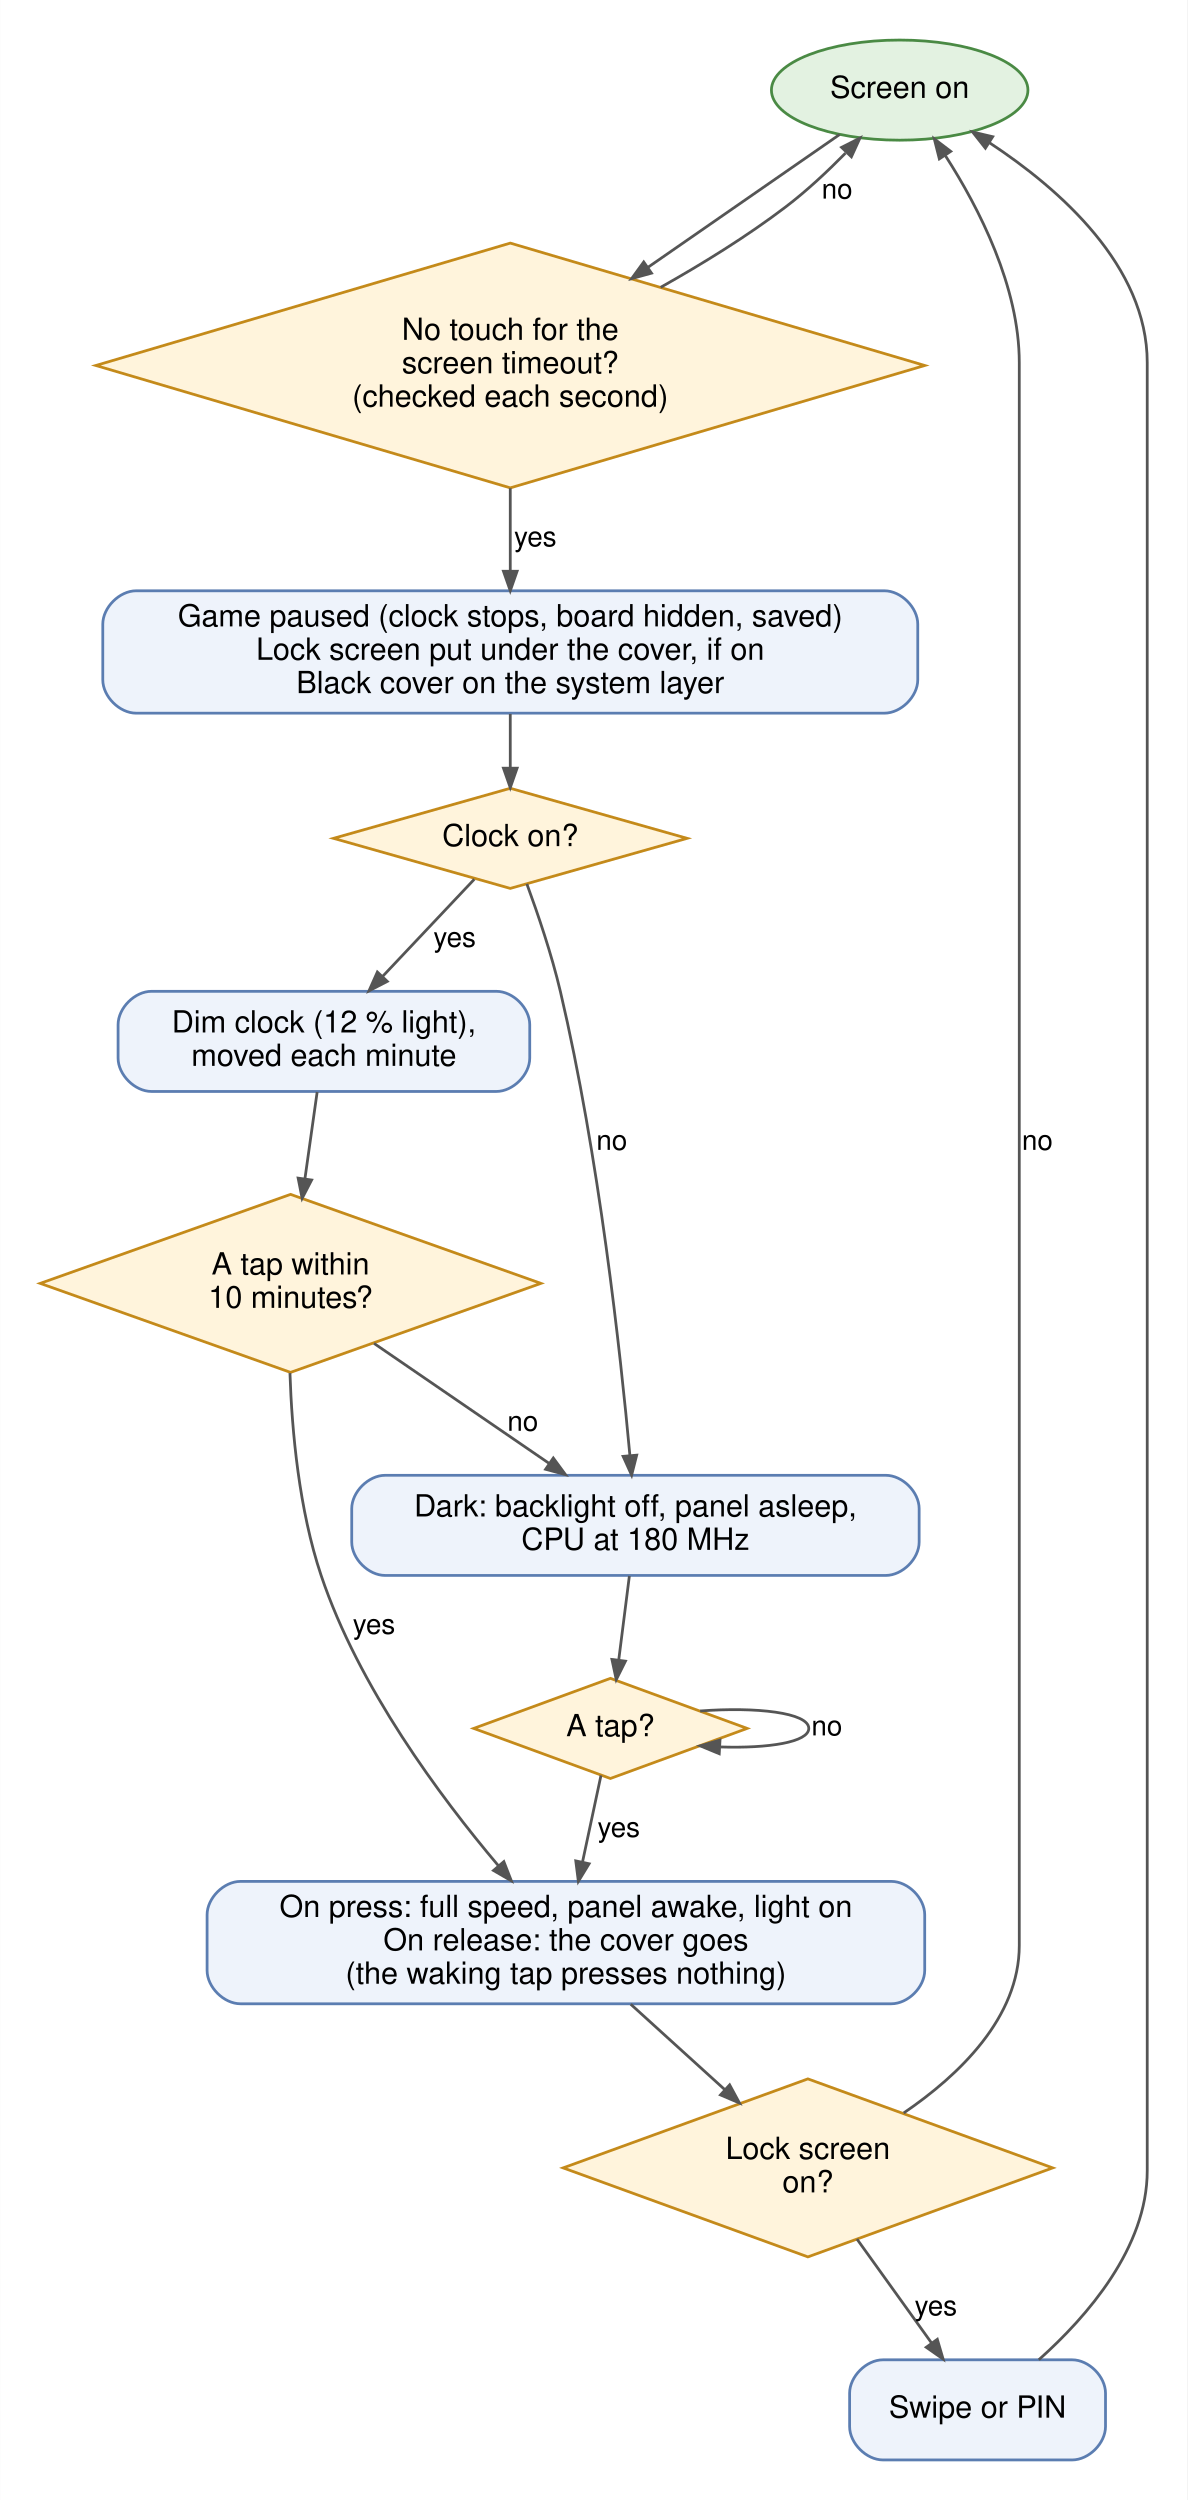
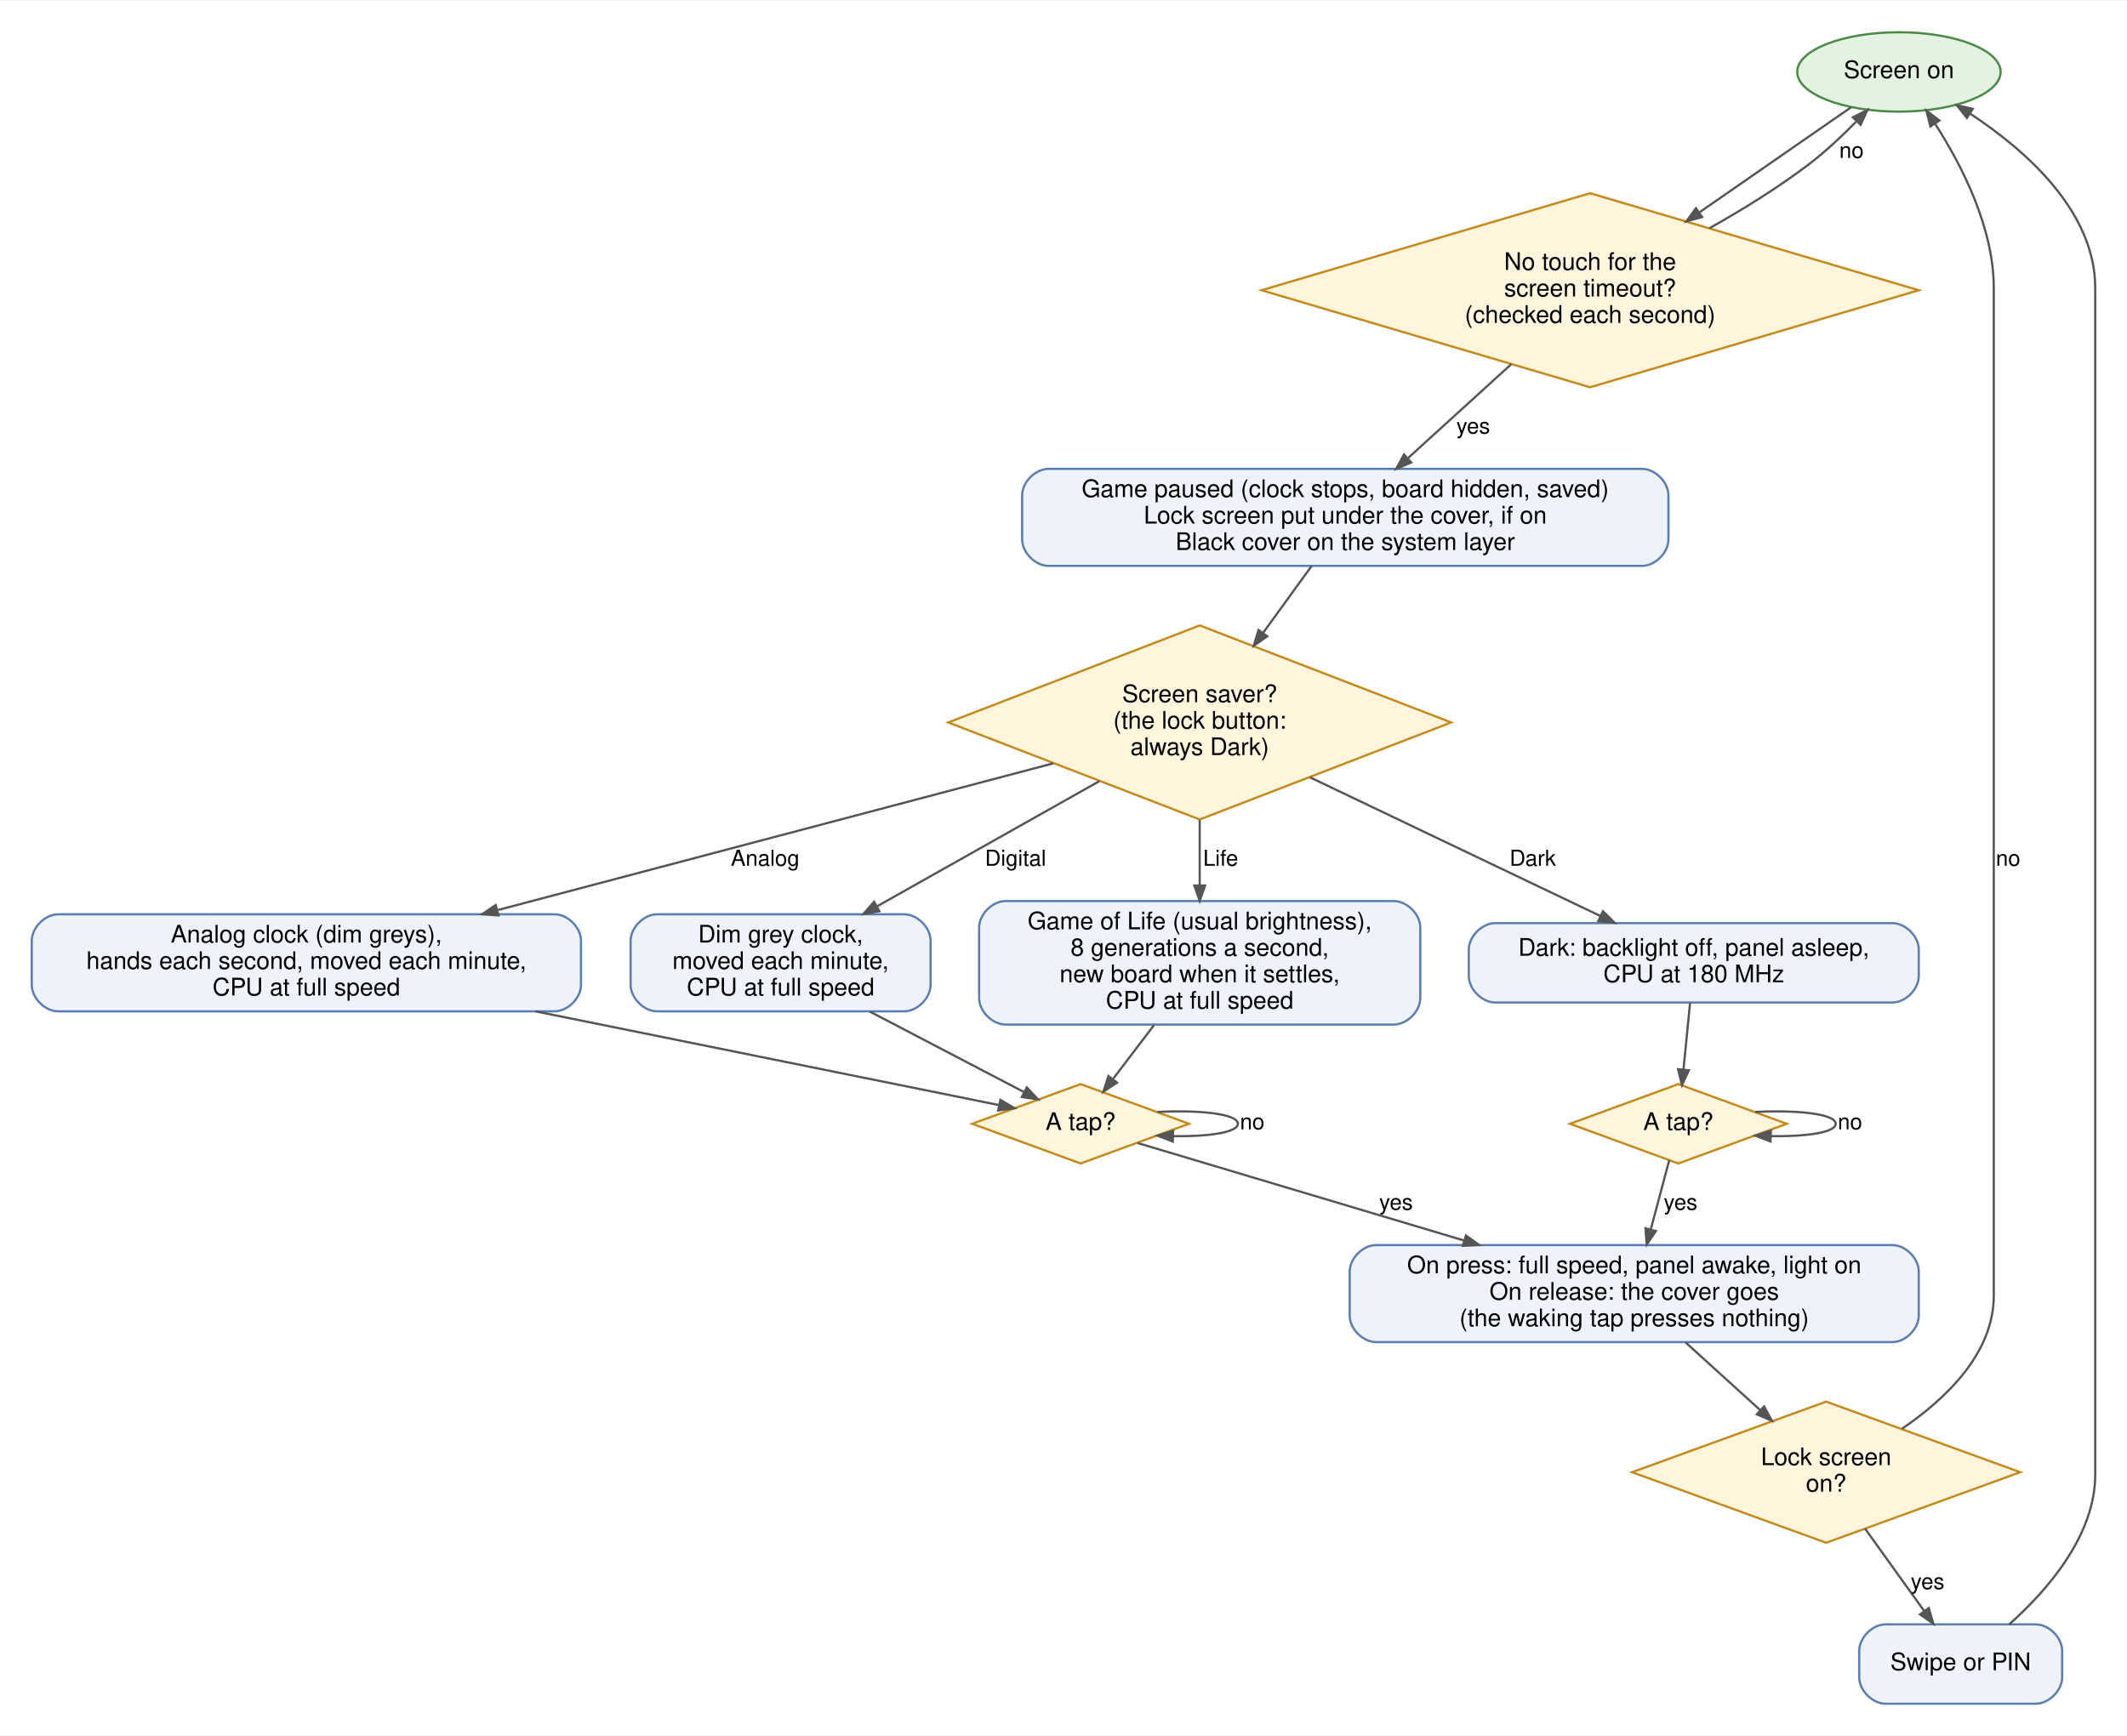
- <svg xmlns="http://www.w3.org/2000/svg" width="427pt" height="899pt" viewBox="0.00 0.00 426.80 898.80">
-   <g id="graph0" class="graph" transform="scale(1 1) rotate(0) translate(14.4 884.4)">
-     <polygon fill="white" stroke="transparent" points="-14.4,14.4 -14.4,-884.4 412.4,-884.4 412.4,14.4 -14.4,14.4" />
+ <svg xmlns="http://www.w3.org/2000/svg" width="964pt" height="787pt" viewBox="0.00 0.00 964.30 786.80">
+   <g id="graph0" class="graph" transform="scale(1 1) rotate(0) translate(14.4 772.4)">
+     <polygon fill="white" stroke="transparent" points="-14.4,14.4 -14.4,-772.4 949.9,-772.4 949.9,14.4 -14.4,14.4" />
    <g id="node1" class="node">
-       <ellipse fill="#e3f2e1" stroke="#4a8a44" cx="309" cy="-852" rx="46.11" ry="18" />
-       <text text-anchor="middle" x="309" y="-849.2" font-family="Helvetica,sans-Serif" font-size="11.00">Screen on</text>
+       <ellipse fill="#e3f2e1" stroke="#4a8a44" cx="846.5" cy="-740" rx="46.11" ry="18" />
+       <text text-anchor="middle" x="846.5" y="-737.2" font-family="Helvetica,sans-Serif" font-size="11.00">Screen on</text>
    </g>
    <g id="node2" class="node">
-       <polygon fill="#fff4dc" stroke="#c48a1a" points="169,-797 20,-753 169,-709 318,-753 169,-797" />
-       <text text-anchor="middle" x="169" y="-762.2" font-family="Helvetica,sans-Serif" font-size="11.00">No touch for the</text>
-       <text text-anchor="middle" x="169" y="-750.2" font-family="Helvetica,sans-Serif" font-size="11.00">screen timeout?</text>
-       <text text-anchor="middle" x="169" y="-738.2" font-family="Helvetica,sans-Serif" font-size="11.00">(checked each second)</text>
+       <polygon fill="#fff4dc" stroke="#c48a1a" points="706.5,-685 557.5,-641 706.5,-597 855.5,-641 706.5,-685" />
+       <text text-anchor="middle" x="706.5" y="-650.2" font-family="Helvetica,sans-Serif" font-size="11.00">No touch for the</text>
+       <text text-anchor="middle" x="706.5" y="-638.2" font-family="Helvetica,sans-Serif" font-size="11.00">screen timeout?</text>
+       <text text-anchor="middle" x="706.5" y="-626.2" font-family="Helvetica,sans-Serif" font-size="11.00">(checked each second)</text>
    </g>
    <g id="edge1" class="edge">
-       <path fill="none" stroke="#555555" d="M287.43,-836.06C269.12,-823.37 242.13,-804.67 218.54,-788.32" />
-       <polygon fill="#555555" stroke="#555555" points="219.77,-786.2 212.62,-784.22 216.98,-790.22 219.77,-786.2" />
+       <path fill="none" stroke="#555555" d="M824.93,-724.06C806.62,-711.37 779.63,-692.67 756.04,-676.32" />
+       <polygon fill="#555555" stroke="#555555" points="757.27,-674.2 750.12,-672.22 754.48,-678.22 757.27,-674.2" />
    </g>
    <g id="edge2" class="edge">
-       <path fill="none" stroke="#555555" d="M223.08,-781.11C238.15,-789.58 254.17,-799.48 268,-810 275.51,-815.71 283.02,-822.74 289.52,-829.35" />
-       <polygon fill="#555555" stroke="#555555" points="288.11,-831.42 294.72,-834.77 291.64,-828.02 288.11,-831.42" />
-       <text text-anchor="middle" x="286.5" y="-813" font-family="Helvetica,sans-Serif" font-size="10.00">no</text>
+       <path fill="none" stroke="#555555" d="M760.58,-669.11C775.65,-677.58 791.67,-687.48 805.5,-698 813.01,-703.71 820.52,-710.74 827.02,-717.35" />
+       <polygon fill="#555555" stroke="#555555" points="825.61,-719.42 832.22,-722.77 829.14,-716.02 825.61,-719.42" />
+       <text text-anchor="middle" x="825" y="-701" font-family="Helvetica,sans-Serif" font-size="10.00">no</text>
    </g>
    <g id="node3" class="node">
-       <path fill="#eef3fb" stroke="#5b7db1" d="M303.5,-672C303.5,-672 34.5,-672 34.5,-672 28.5,-672 22.5,-666 22.5,-660 22.5,-660 22.5,-640 22.5,-640 22.5,-634 28.5,-628 34.5,-628 34.5,-628 303.5,-628 303.5,-628 309.5,-628 315.5,-634 315.5,-640 315.5,-640 315.5,-660 315.5,-660 315.5,-666 309.5,-672 303.5,-672" />
-       <text text-anchor="middle" x="169" y="-659.2" font-family="Helvetica,sans-Serif" font-size="11.00">Game paused (clock stops, board hidden, saved)</text>
-       <text text-anchor="middle" x="169" y="-647.2" font-family="Helvetica,sans-Serif" font-size="11.00">Lock screen put under the cover, if on</text>
-       <text text-anchor="middle" x="169" y="-635.2" font-family="Helvetica,sans-Serif" font-size="11.00">Black cover on the system layer</text>
+       <path fill="#eef3fb" stroke="#5b7db1" d="M730,-560C730,-560 461,-560 461,-560 455,-560 449,-554 449,-548 449,-548 449,-528 449,-528 449,-522 455,-516 461,-516 461,-516 730,-516 730,-516 736,-516 742,-522 742,-528 742,-528 742,-548 742,-548 742,-554 736,-560 730,-560" />
+       <text text-anchor="middle" x="595.5" y="-547.2" font-family="Helvetica,sans-Serif" font-size="11.00">Game paused (clock stops, board hidden, saved)</text>
+       <text text-anchor="middle" x="595.5" y="-535.2" font-family="Helvetica,sans-Serif" font-size="11.00">Lock screen put under the cover, if on</text>
+       <text text-anchor="middle" x="595.5" y="-523.2" font-family="Helvetica,sans-Serif" font-size="11.00">Black cover on the system layer</text>
    </g>
    <g id="edge3" class="edge">
-       <path fill="none" stroke="#555555" d="M169,-708.87C169,-698.8 169,-688.34 169,-679.12" />
-       <polygon fill="#555555" stroke="#555555" points="171.45,-679.02 169,-672.02 166.55,-679.02 171.45,-679.02" />
-       <text text-anchor="middle" x="178" y="-688" font-family="Helvetica,sans-Serif" font-size="10.00">yes</text>
+       <path fill="none" stroke="#555555" d="M670.77,-607.49C655.66,-593.74 638.31,-577.95 624.07,-565" />
+       <polygon fill="#555555" stroke="#555555" points="625.41,-562.9 618.58,-560 622.11,-566.53 625.41,-562.9" />
+       <text text-anchor="middle" x="653.5" y="-576" font-family="Helvetica,sans-Serif" font-size="10.00">yes</text>
    </g>
    <g id="node4" class="node">
-       <polygon fill="#fff4dc" stroke="#c48a1a" points="169,-601 105.44,-583 169,-565 232.56,-583 169,-601" />
-       <text text-anchor="middle" x="169" y="-580.2" font-family="Helvetica,sans-Serif" font-size="11.00">Clock on?</text>
+       <polygon fill="#fff4dc" stroke="#c48a1a" points="529.5,-489 415.5,-445 529.5,-401 643.5,-445 529.5,-489" />
+       <text text-anchor="middle" x="529.5" y="-454.2" font-family="Helvetica,sans-Serif" font-size="11.00">Screen saver?</text>
+       <text text-anchor="middle" x="529.5" y="-442.2" font-family="Helvetica,sans-Serif" font-size="11.00">(the lock button:</text>
+       <text text-anchor="middle" x="529.5" y="-430.2" font-family="Helvetica,sans-Serif" font-size="11.00">always Dark)</text>
    </g>
    <g id="edge4" class="edge">
-       <path fill="none" stroke="#555555" d="M169,-627.72C169,-621.54 169,-614.75 169,-608.4" />
-       <polygon fill="#555555" stroke="#555555" points="171.45,-608.22 169,-601.22 166.55,-608.22 171.45,-608.22" />
+       <path fill="none" stroke="#555555" d="M580.19,-515.89C573.64,-506.86 565.76,-496 558.19,-485.56" />
+       <polygon fill="#555555" stroke="#555555" points="560.12,-484.05 554.03,-479.82 556.16,-486.93 560.12,-484.05" />
    </g>
    <g id="node5" class="node">
-       <path fill="#eef3fb" stroke="#5b7db1" d="M164,-528C164,-528 40,-528 40,-528 34,-528 28,-522 28,-516 28,-516 28,-504 28,-504 28,-498 34,-492 40,-492 40,-492 164,-492 164,-492 170,-492 176,-498 176,-504 176,-504 176,-516 176,-516 176,-522 170,-528 164,-528" />
-       <text text-anchor="middle" x="102" y="-513.2" font-family="Helvetica,sans-Serif" font-size="11.00">Dim clock (12 % light),</text>
-       <text text-anchor="middle" x="102" y="-501.2" font-family="Helvetica,sans-Serif" font-size="11.00">moved each minute</text>
+       <path fill="#eef3fb" stroke="#5b7db1" d="M237,-358C237,-358 12,-358 12,-358 6,-358 0,-352 0,-346 0,-346 0,-326 0,-326 0,-320 6,-314 12,-314 12,-314 237,-314 237,-314 243,-314 249,-320 249,-326 249,-326 249,-346 249,-346 249,-352 243,-358 237,-358" />
+       <text text-anchor="middle" x="124.5" y="-345.2" font-family="Helvetica,sans-Serif" font-size="11.00">Analog clock (dim greys),</text>
+       <text text-anchor="middle" x="124.5" y="-333.2" font-family="Helvetica,sans-Serif" font-size="11.00">hands each second, moved each minute,</text>
+       <text text-anchor="middle" x="124.5" y="-321.2" font-family="Helvetica,sans-Serif" font-size="11.00">CPU at full speed</text>
+     </g>
+     <g id="edge6" class="edge">
+       <path fill="none" stroke="#555555" d="M463.08,-426.45C394.38,-408.3 286.79,-379.88 211.38,-359.95" />
+       <polygon fill="#555555" stroke="#555555" points="211.58,-357.47 204.19,-358.05 210.33,-362.21 211.58,-357.47" />
+       <text text-anchor="middle" x="332.5" y="-380" font-family="Helvetica,sans-Serif" font-size="10.00">Analog</text>
+     </g>
+     <g id="node6" class="node">
+       <path fill="#eef3fb" stroke="#5b7db1" d="M395.5,-358C395.5,-358 283.5,-358 283.5,-358 277.5,-358 271.5,-352 271.5,-346 271.5,-346 271.5,-326 271.5,-326 271.5,-320 277.5,-314 283.5,-314 283.5,-314 395.5,-314 395.5,-314 401.5,-314 407.5,-320 407.5,-326 407.5,-326 407.5,-346 407.5,-346 407.5,-352 401.5,-358 395.5,-358" />
+       <text text-anchor="middle" x="339.5" y="-345.2" font-family="Helvetica,sans-Serif" font-size="11.00">Dim grey clock,</text>
+       <text text-anchor="middle" x="339.5" y="-333.2" font-family="Helvetica,sans-Serif" font-size="11.00">moved each minute,</text>
+       <text text-anchor="middle" x="339.5" y="-321.2" font-family="Helvetica,sans-Serif" font-size="11.00">CPU at full speed</text>
    </g>
    <g id="edge5" class="edge">
-       <path fill="none" stroke="#555555" d="M156.08,-568.31C146.72,-558.39 133.85,-544.75 123.01,-533.27" />
-       <polygon fill="#555555" stroke="#555555" points="124.78,-531.57 118.2,-528.16 121.22,-534.94 124.78,-531.57" />
-       <text text-anchor="middle" x="149" y="-544" font-family="Helvetica,sans-Serif" font-size="10.00">yes</text>
+       <path fill="none" stroke="#555555" d="M483.99,-418.37C453.45,-401.17 413.43,-378.64 383.26,-361.64" />
+       <polygon fill="#555555" stroke="#555555" points="384.28,-359.41 376.98,-358.11 381.88,-363.68 384.28,-359.41" />
+       <text text-anchor="middle" x="446" y="-380" font-family="Helvetica,sans-Serif" font-size="10.00">Digital</text>
    </g>
    <g id="node7" class="node">
-       <path fill="#eef3fb" stroke="#5b7db1" d="M304,-354C304,-354 124,-354 124,-354 118,-354 112,-348 112,-342 112,-342 112,-330 112,-330 112,-324 118,-318 124,-318 124,-318 304,-318 304,-318 310,-318 316,-324 316,-330 316,-330 316,-342 316,-342 316,-348 310,-354 304,-354" />
-       <text text-anchor="middle" x="214" y="-339.2" font-family="Helvetica,sans-Serif" font-size="11.00">Dark: backlight off, panel asleep,</text>
-       <text text-anchor="middle" x="214" y="-327.2" font-family="Helvetica,sans-Serif" font-size="11.00">CPU at 180 MHz</text>
-     </g>
-     <g id="edge6" class="edge">
-       <path fill="none" stroke="#555555" d="M174.96,-566.62C178.89,-555.93 183.88,-541.27 187,-528 200.89,-468.96 208.64,-397.86 211.99,-361.31" />
-       <polygon fill="#555555" stroke="#555555" points="214.45,-361.24 212.63,-354.05 209.57,-360.81 214.45,-361.24" />
-       <text text-anchor="middle" x="205.5" y="-471" font-family="Helvetica,sans-Serif" font-size="10.00">no</text>
-     </g>
-     <g id="node6" class="node">
-       <polygon fill="#fff4dc" stroke="#c48a1a" points="90,-455 0,-423 90,-391 180,-423 90,-455" />
-       <text text-anchor="middle" x="90" y="-426.2" font-family="Helvetica,sans-Serif" font-size="11.00">A tap within</text>
-       <text text-anchor="middle" x="90" y="-414.2" font-family="Helvetica,sans-Serif" font-size="11.00">10 minutes?</text>
+       <path fill="#eef3fb" stroke="#5b7db1" d="M617.5,-364C617.5,-364 441.5,-364 441.5,-364 435.5,-364 429.5,-358 429.5,-352 429.5,-352 429.5,-320 429.5,-320 429.5,-314 435.5,-308 441.5,-308 441.5,-308 617.5,-308 617.5,-308 623.5,-308 629.5,-314 629.5,-320 629.5,-320 629.5,-352 629.5,-352 629.5,-358 623.5,-364 617.5,-364" />
+       <text text-anchor="middle" x="529.5" y="-351.2" font-family="Helvetica,sans-Serif" font-size="11.00">Game of Life (usual brightness),</text>
+       <text text-anchor="middle" x="529.5" y="-339.2" font-family="Helvetica,sans-Serif" font-size="11.00">8 generations a second,</text>
+       <text text-anchor="middle" x="529.5" y="-327.2" font-family="Helvetica,sans-Serif" font-size="11.00">new board when it settles,</text>
+       <text text-anchor="middle" x="529.5" y="-315.2" font-family="Helvetica,sans-Serif" font-size="11.00">CPU at full speed</text>
    </g>
    <g id="edge7" class="edge">
-       <path fill="none" stroke="#555555" d="M99.57,-491.8C98.3,-482.81 96.7,-471.44 95.17,-460.59" />
-       <polygon fill="#555555" stroke="#555555" points="97.58,-460.16 94.17,-453.57 92.73,-460.84 97.58,-460.16" />
+       <path fill="none" stroke="#555555" d="M529.5,-400.79C529.5,-390.9 529.5,-380.52 529.5,-371.07" />
+       <polygon fill="#555555" stroke="#555555" points="531.95,-371.06 529.5,-364.06 527.05,-371.06 531.95,-371.06" />
+       <text text-anchor="middle" x="539" y="-380" font-family="Helvetica,sans-Serif" font-size="10.00">Life</text>
+     </g>
+     <g id="node9" class="node">
+       <path fill="#eef3fb" stroke="#5b7db1" d="M843.5,-354C843.5,-354 663.5,-354 663.5,-354 657.5,-354 651.5,-348 651.5,-342 651.5,-342 651.5,-330 651.5,-330 651.5,-324 657.5,-318 663.5,-318 663.5,-318 843.5,-318 843.5,-318 849.5,-318 855.5,-324 855.5,-330 855.5,-330 855.5,-342 855.5,-342 855.5,-348 849.5,-354 843.5,-354" />
+       <text text-anchor="middle" x="753.5" y="-339.2" font-family="Helvetica,sans-Serif" font-size="11.00">Dark: backlight off, panel asleep,</text>
+       <text text-anchor="middle" x="753.5" y="-327.2" font-family="Helvetica,sans-Serif" font-size="11.00">CPU at 180 MHz</text>
+     </g>
+     <g id="edge8" class="edge">
+       <path fill="none" stroke="#555555" d="M579.49,-420.12C619.11,-401.2 673.83,-375.06 711.27,-357.17" />
+       <polygon fill="#555555" stroke="#555555" points="712.33,-359.38 717.59,-354.15 710.22,-354.96 712.33,-359.38" />
+       <text text-anchor="middle" x="680.5" y="-380" font-family="Helvetica,sans-Serif" font-size="10.00">Dark</text>
+     </g>
+     <g id="node8" class="node">
+       <polygon fill="#fff4dc" stroke="#c48a1a" points="475.5,-281 426.35,-263 475.5,-245 524.65,-263 475.5,-281" />
+       <text text-anchor="middle" x="475.5" y="-260.2" font-family="Helvetica,sans-Serif" font-size="11.00">A tap?</text>
+     </g>
+     <g id="edge10" class="edge">
+       <path fill="none" stroke="#555555" d="M228.39,-313.99C299.29,-299.64 389.02,-281.49 438.51,-271.48" />
+       <polygon fill="#555555" stroke="#555555" points="439.13,-273.86 445.51,-270.07 438.16,-269.05 439.13,-273.86" />
    </g>
    <g id="edge9" class="edge">
-       <path fill="none" stroke="#555555" d="M120.02,-401.42C139.11,-388.33 163.79,-371.42 183.06,-358.21" />
-       <polygon fill="#555555" stroke="#555555" points="184.47,-360.21 188.86,-354.24 181.7,-356.17 184.47,-360.21" />
-       <text text-anchor="middle" x="173.5" y="-370" font-family="Helvetica,sans-Serif" font-size="10.00">no</text>
-     </g>
-     <g id="node9" class="node">
-       <path fill="#eef3fb" stroke="#5b7db1" d="M306,-208C306,-208 72,-208 72,-208 66,-208 60,-202 60,-196 60,-196 60,-176 60,-176 60,-170 66,-164 72,-164 72,-164 306,-164 306,-164 312,-164 318,-170 318,-176 318,-176 318,-196 318,-196 318,-202 312,-208 306,-208" />
-       <text text-anchor="middle" x="189" y="-195.2" font-family="Helvetica,sans-Serif" font-size="11.00">On press: full speed, panel awake, light on</text>
-       <text text-anchor="middle" x="189" y="-183.2" font-family="Helvetica,sans-Serif" font-size="11.00">On release: the cover goes</text>
-       <text text-anchor="middle" x="189" y="-171.2" font-family="Helvetica,sans-Serif" font-size="11.00">(the waking tap presses nothing)</text>
-     </g>
-     <g id="edge8" class="edge">
-       <path fill="none" stroke="#555555" d="M89.79,-390.76C90.49,-369.71 93.08,-341.58 101,-318 114.46,-277.92 143.67,-238.55 164.75,-213.61" />
-       <polygon fill="#555555" stroke="#555555" points="166.69,-215.11 169.39,-208.2 162.97,-211.92 166.69,-215.11" />
-       <text text-anchor="middle" x="120" y="-297" font-family="Helvetica,sans-Serif" font-size="10.00">yes</text>
-     </g>
-     <g id="node8" class="node">
-       <polygon fill="#fff4dc" stroke="#c48a1a" points="205,-281 155.85,-263 205,-245 254.15,-263 205,-281" />
-       <text text-anchor="middle" x="205" y="-260.2" font-family="Helvetica,sans-Serif" font-size="11.00">A tap?</text>
-     </g>
-     <g id="edge10" class="edge">
-       <path fill="none" stroke="#555555" d="M211.82,-317.81C210.68,-308.79 209.26,-297.59 208.01,-287.74" />
-       <polygon fill="#555555" stroke="#555555" points="210.41,-287.18 207.1,-280.54 205.55,-287.79 210.41,-287.18" />
+       <path fill="none" stroke="#555555" d="M379.94,-313.89C402.59,-302.06 430.15,-287.67 449.84,-277.39" />
+       <polygon fill="#555555" stroke="#555555" points="451.13,-279.49 456.2,-274.07 448.86,-275.14 451.13,-279.49" />
    </g>
    <g id="edge11" class="edge">
-       <path fill="none" stroke="#555555" d="M237.27,-269.27C257.28,-270.79 276.32,-268.7 276.32,-263 276.32,-258.02 261.75,-255.79 244.7,-256.33" />
-       <polygon fill="#555555" stroke="#555555" points="244.13,-253.9 237.27,-256.73 244.4,-258.8 244.13,-253.9" />
-       <text text-anchor="middle" x="282.82" y="-260.5" font-family="Helvetica,sans-Serif" font-size="10.00">no</text>
+       <path fill="none" stroke="#555555" d="M508.78,-307.75C502.64,-299.69 496.05,-291.02 490.36,-283.54" />
+       <polygon fill="#555555" stroke="#555555" points="492.02,-281.67 485.83,-277.58 488.12,-284.64 492.02,-281.67" />
+     </g>
+     <g id="edge13" class="edge">
+       <path fill="none" stroke="#555555" d="M510.36,-268.37C529.39,-269.33 546.82,-267.54 546.82,-263 546.82,-259.03 533.48,-257.16 517.39,-257.39" />
+       <polygon fill="#555555" stroke="#555555" points="517.28,-254.95 510.36,-257.63 517.44,-259.84 517.28,-254.95" />
+       <text text-anchor="middle" x="553.32" y="-260.5" font-family="Helvetica,sans-Serif" font-size="10.00">no</text>
+     </g>
+     <g id="node11" class="node">
+       <path fill="#eef3fb" stroke="#5b7db1" d="M843.5,-208C843.5,-208 609.5,-208 609.5,-208 603.5,-208 597.5,-202 597.5,-196 597.5,-196 597.5,-176 597.5,-176 597.5,-170 603.5,-164 609.5,-164 609.5,-164 843.5,-164 843.5,-164 849.5,-164 855.5,-170 855.5,-176 855.5,-176 855.5,-196 855.5,-196 855.5,-202 849.5,-208 843.5,-208" />
+       <text text-anchor="middle" x="726.5" y="-195.2" font-family="Helvetica,sans-Serif" font-size="11.00">On press: full speed, panel awake, light on</text>
+       <text text-anchor="middle" x="726.5" y="-183.2" font-family="Helvetica,sans-Serif" font-size="11.00">On release: the cover goes</text>
+       <text text-anchor="middle" x="726.5" y="-171.2" font-family="Helvetica,sans-Serif" font-size="11.00">(the waking tap presses nothing)</text>
    </g>
    <g id="edge12" class="edge">
-       <path fill="none" stroke="#555555" d="M201.61,-246.09C199.68,-237.08 197.22,-225.54 194.99,-215.06" />
-       <polygon fill="#555555" stroke="#555555" points="197.34,-214.34 193.48,-208.01 192.55,-215.37 197.34,-214.34" />
-       <text text-anchor="middle" x="208" y="-224" font-family="Helvetica,sans-Serif" font-size="10.00">yes</text>
+       <path fill="none" stroke="#555555" d="M501.42,-254.26C536.06,-243.9 598.96,-225.11 649.47,-210.02" />
+       <polygon fill="#555555" stroke="#555555" points="650.19,-212.36 656.2,-208.01 648.79,-207.66 650.19,-212.36" />
+       <text text-anchor="middle" x="618.5" y="-224" font-family="Helvetica,sans-Serif" font-size="10.00">yes</text>
    </g>
    <g id="node10" class="node">
-       <polygon fill="#fff4dc" stroke="#c48a1a" points="276,-137 188,-105 276,-73 364,-105 276,-137" />
-       <text text-anchor="middle" x="276" y="-108.2" font-family="Helvetica,sans-Serif" font-size="11.00">Lock screen</text>
-       <text text-anchor="middle" x="276" y="-96.2" font-family="Helvetica,sans-Serif" font-size="11.00">on?</text>
+       <polygon fill="#fff4dc" stroke="#c48a1a" points="746.5,-281 697.35,-263 746.5,-245 795.65,-263 746.5,-281" />
+       <text text-anchor="middle" x="746.5" y="-260.2" font-family="Helvetica,sans-Serif" font-size="11.00">A tap?</text>
    </g>
-     <g id="edge13" class="edge">
-       <path fill="none" stroke="#555555" d="M212.31,-163.83C222.7,-154.4 235.05,-143.19 246.1,-133.15" />
-       <polygon fill="#555555" stroke="#555555" points="247.87,-134.85 251.4,-128.33 244.57,-131.23 247.87,-134.85" />
+     <g id="edge14" class="edge">
+       <path fill="none" stroke="#555555" d="M751.81,-317.81C750.92,-308.79 749.81,-297.59 748.84,-287.74" />
+       <polygon fill="#555555" stroke="#555555" points="751.26,-287.27 748.13,-280.54 746.38,-287.75 751.26,-287.27" />
    </g>
    <g id="edge15" class="edge">
-       <path fill="none" stroke="#555555" d="M310.44,-124.74C330.55,-138.44 352,-159.12 352,-185 352,-754 352,-754 352,-754 352,-781.31 337.58,-809.52 325.44,-828.42" />
-       <polygon fill="#555555" stroke="#555555" points="323.26,-827.28 321.44,-834.47 327.35,-829.98 323.26,-827.28" />
-       <text text-anchor="middle" x="358.5" y="-471" font-family="Helvetica,sans-Serif" font-size="10.00">no</text>
-     </g>
-     <g id="node11" class="node">
-       <path fill="#eef3fb" stroke="#5b7db1" d="M371,-36C371,-36 303,-36 303,-36 297,-36 291,-30 291,-24 291,-24 291,-12 291,-12 291,-6 297,0 303,0 303,0 371,0 371,0 377,0 383,-6 383,-12 383,-12 383,-24 383,-24 383,-30 377,-36 371,-36" />
-       <text text-anchor="middle" x="337" y="-15.2" font-family="Helvetica,sans-Serif" font-size="11.00">Swipe or PIN</text>
-     </g>
-     <g id="edge14" class="edge">
-       <path fill="none" stroke="#555555" d="M293.64,-79.41C302.09,-67.64 312.15,-53.62 320.46,-42.05" />
-       <polygon fill="#555555" stroke="#555555" points="322.53,-43.37 324.62,-36.25 318.55,-40.51 322.53,-43.37" />
-       <text text-anchor="middle" x="322" y="-52" font-family="Helvetica,sans-Serif" font-size="10.00">yes</text>
+       <path fill="none" stroke="#555555" d="M781.36,-268.37C800.39,-269.33 817.82,-267.54 817.82,-263 817.82,-259.03 804.48,-257.16 788.39,-257.39" />
+       <polygon fill="#555555" stroke="#555555" points="788.28,-254.95 781.36,-257.63 788.44,-259.84 788.28,-254.95" />
+       <text text-anchor="middle" x="824.32" y="-260.5" font-family="Helvetica,sans-Serif" font-size="10.00">no</text>
    </g>
    <g id="edge16" class="edge">
-       <path fill="none" stroke="#555555" d="M359.02,-36.02C376.5,-51.6 398,-76.39 398,-104 398,-754 398,-754 398,-754 398,-788.7 366.69,-816.36 341.22,-833.12" />
-       <polygon fill="#555555" stroke="#555555" points="339.81,-831.12 335.22,-836.94 342.44,-835.25 339.81,-831.12" />
+       <path fill="none" stroke="#555555" d="M742.36,-246.46C739.93,-237.38 736.81,-225.65 733.97,-215" />
+       <polygon fill="#555555" stroke="#555555" points="736.33,-214.34 732.16,-208.21 731.59,-215.6 736.33,-214.34" />
+       <text text-anchor="middle" x="747.5" y="-224" font-family="Helvetica,sans-Serif" font-size="10.00">yes</text>
+     </g>
+     <g id="node12" class="node">
+       <polygon fill="#fff4dc" stroke="#c48a1a" points="813.5,-137 725.5,-105 813.5,-73 901.5,-105 813.5,-137" />
+       <text text-anchor="middle" x="813.5" y="-108.2" font-family="Helvetica,sans-Serif" font-size="11.00">Lock screen</text>
+       <text text-anchor="middle" x="813.5" y="-96.2" font-family="Helvetica,sans-Serif" font-size="11.00">on?</text>
+     </g>
+     <g id="edge17" class="edge">
+       <path fill="none" stroke="#555555" d="M749.81,-163.83C760.2,-154.4 772.55,-143.19 783.6,-133.15" />
+       <polygon fill="#555555" stroke="#555555" points="785.37,-134.85 788.9,-128.33 782.07,-131.23 785.37,-134.85" />
+     </g>
+     <g id="edge19" class="edge">
+       <path fill="none" stroke="#555555" d="M847.94,-124.74C868.05,-138.44 889.5,-159.12 889.5,-185 889.5,-642 889.5,-642 889.5,-642 889.5,-669.31 875.08,-697.52 862.94,-716.42" />
+       <polygon fill="#555555" stroke="#555555" points="860.76,-715.28 858.94,-722.47 864.85,-717.98 860.76,-715.28" />
+       <text text-anchor="middle" x="896" y="-380" font-family="Helvetica,sans-Serif" font-size="10.00">no</text>
+     </g>
+     <g id="node13" class="node">
+       <path fill="#eef3fb" stroke="#5b7db1" d="M908.5,-36C908.5,-36 840.5,-36 840.5,-36 834.5,-36 828.5,-30 828.5,-24 828.5,-24 828.5,-12 828.5,-12 828.5,-6 834.5,0 840.5,0 840.5,0 908.5,0 908.5,0 914.5,0 920.5,-6 920.5,-12 920.5,-12 920.5,-24 920.5,-24 920.5,-30 914.5,-36 908.5,-36" />
+       <text text-anchor="middle" x="874.5" y="-15.2" font-family="Helvetica,sans-Serif" font-size="11.00">Swipe or PIN</text>
+     </g>
+     <g id="edge18" class="edge">
+       <path fill="none" stroke="#555555" d="M831.14,-79.41C839.59,-67.64 849.65,-53.62 857.96,-42.05" />
+       <polygon fill="#555555" stroke="#555555" points="860.03,-43.37 862.12,-36.25 856.05,-40.51 860.03,-43.37" />
+       <text text-anchor="middle" x="859.5" y="-52" font-family="Helvetica,sans-Serif" font-size="10.00">yes</text>
+     </g>
+     <g id="edge20" class="edge">
+       <path fill="none" stroke="#555555" d="M896.52,-36.02C914,-51.6 935.5,-76.39 935.5,-104 935.5,-642 935.5,-642 935.5,-642 935.5,-676.7 904.19,-704.36 878.72,-721.12" />
+       <polygon fill="#555555" stroke="#555555" points="877.31,-719.12 872.72,-724.94 879.94,-723.25 877.31,-719.12" />
    </g>
  </g>
</svg>
